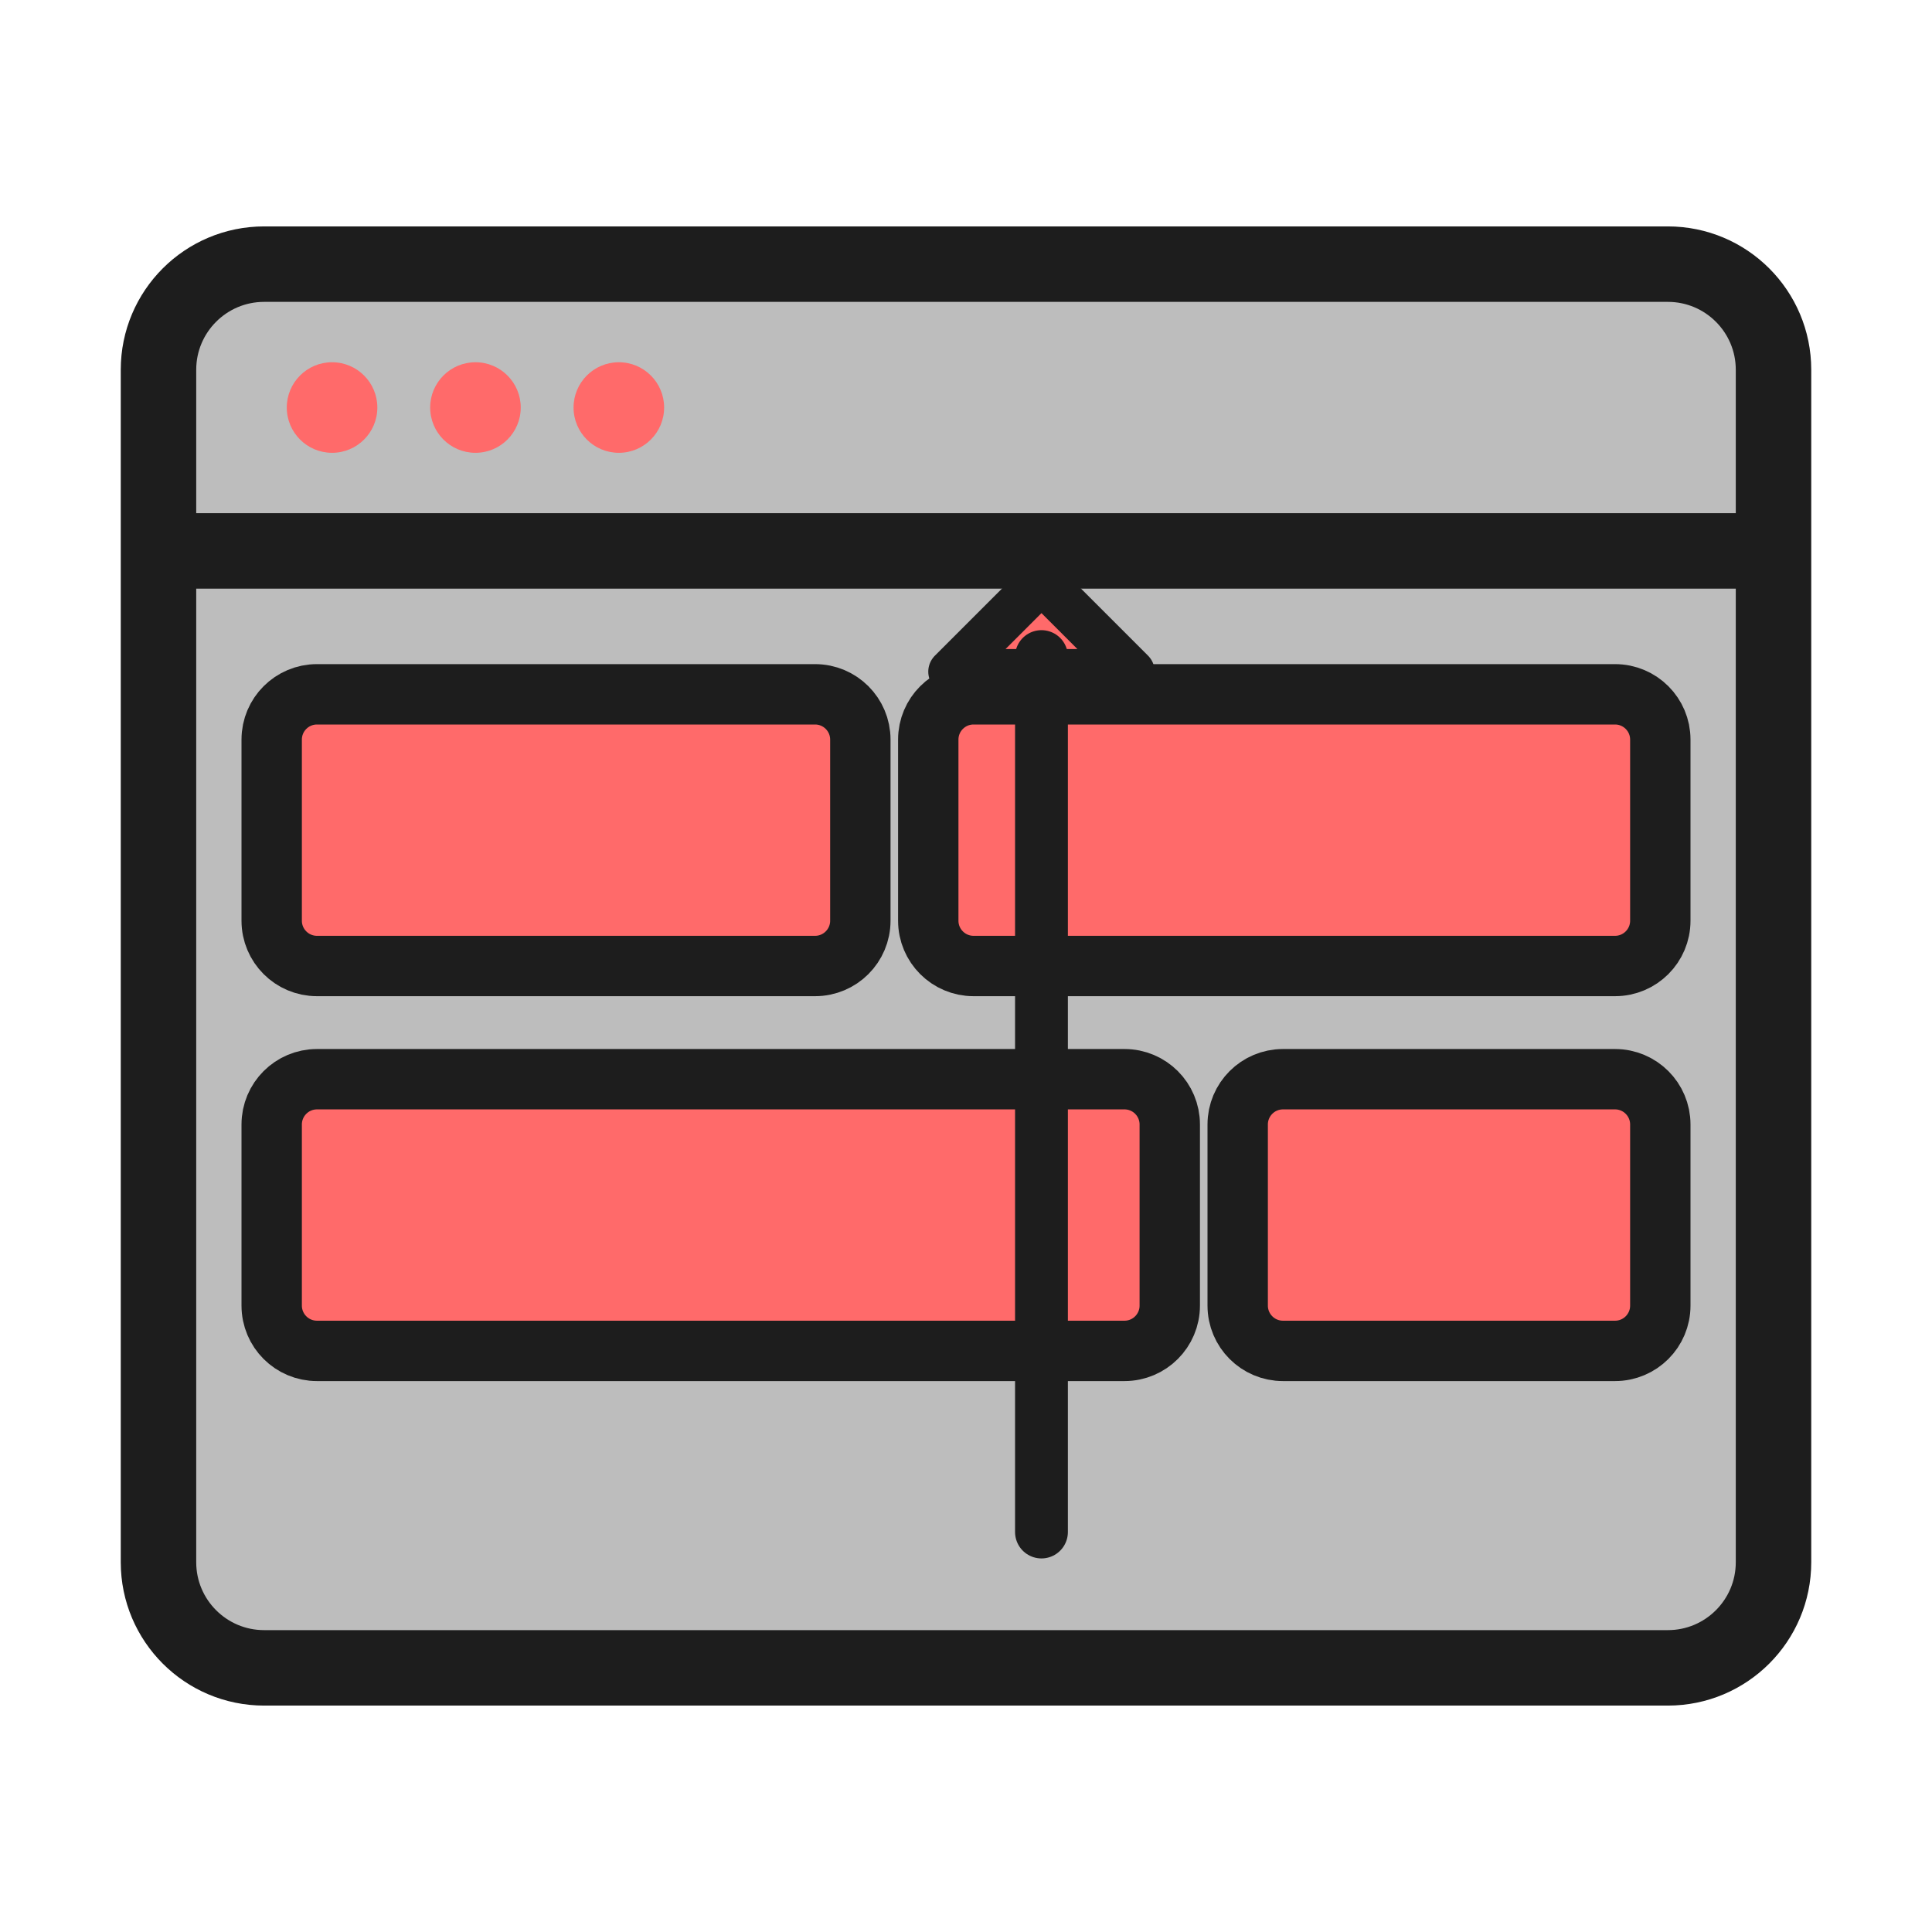
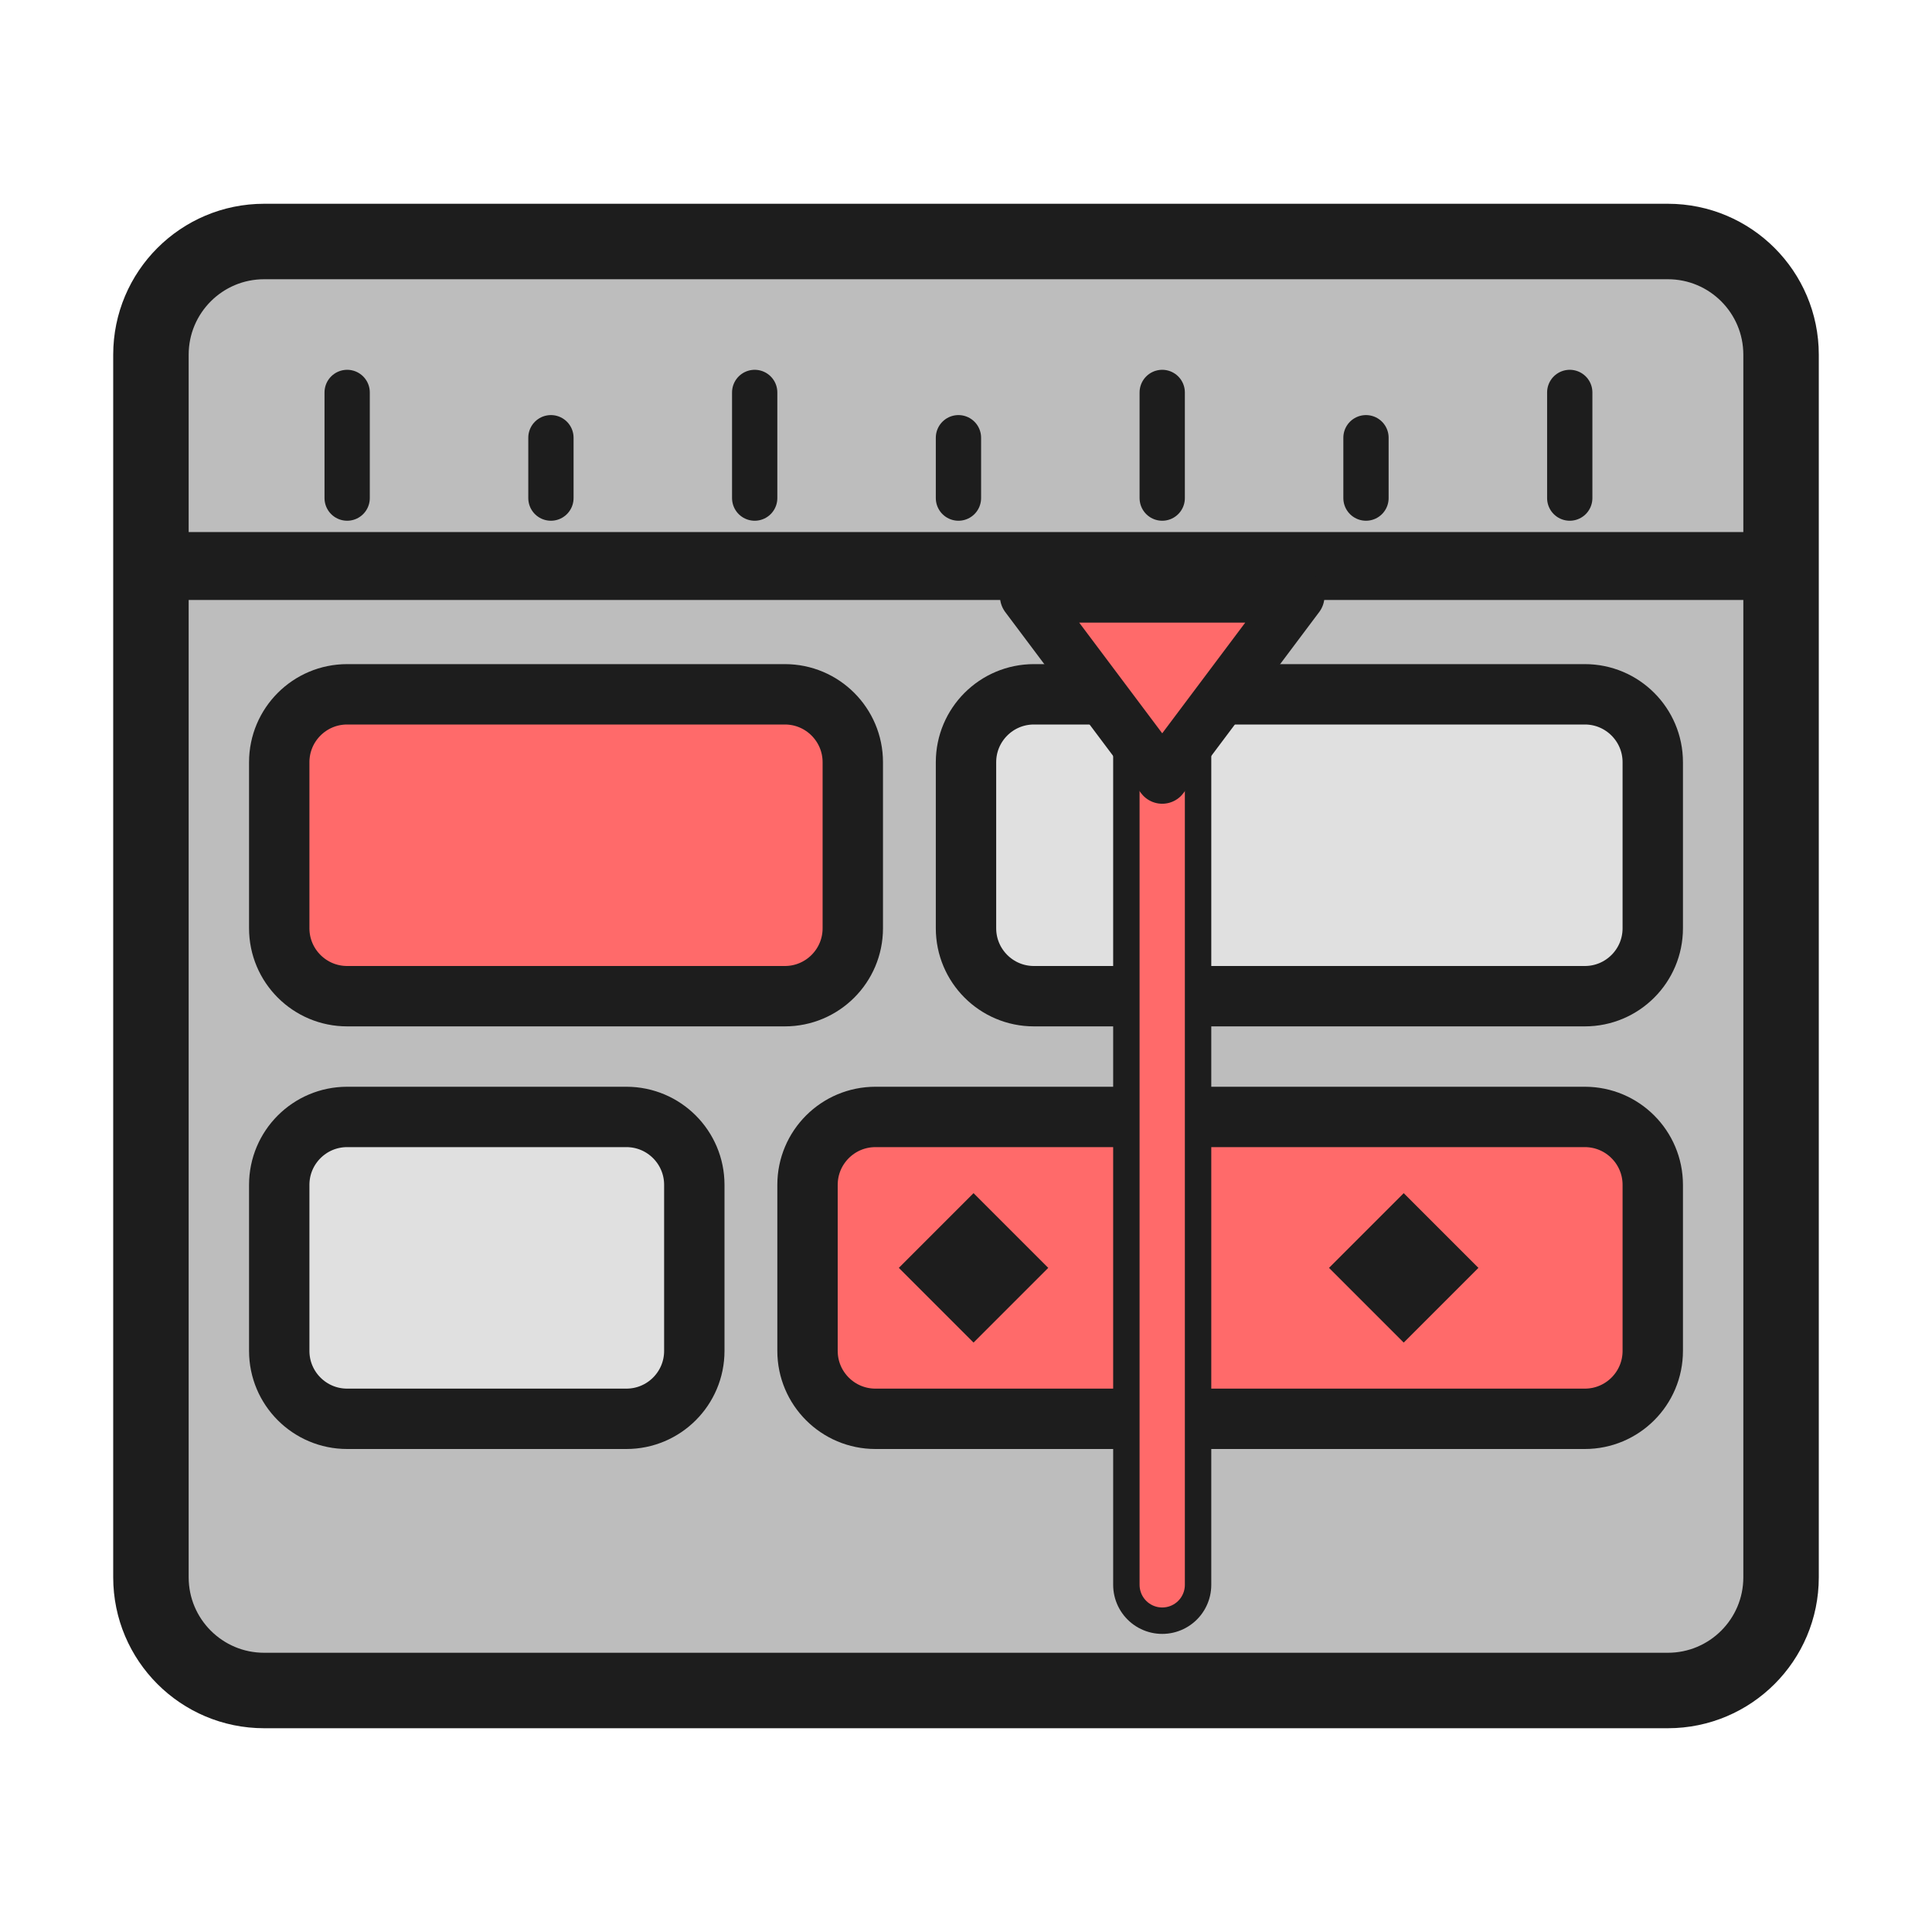
<svg xmlns="http://www.w3.org/2000/svg" version="1.1" viewBox="0 0 512 512">
  <g id="tool_x5F_clip_x5F_tracker">
-     <rect x="42" y="70" width="428" height="372" rx="28" style="fill:#BDBDBD;stroke:#1D1D1D;stroke-width:20;" />
-     <line x1="42" y1="146" x2="470" y2="146" style="fill:none;stroke:#1D1D1D;stroke-width:20;" />
-     <circle cx="88" cy="108" r="12" style="fill:#FF6A6A;" />
-     <circle cx="126" cy="108" r="12" style="fill:#FF6A6A;" />
-     <circle cx="164" cy="108" r="12" style="fill:#FF6A6A;" />
-     <rect x="72" y="184" width="156" height="72" rx="12" style="fill:#FF6A6A;stroke:#1D1D1D;stroke-width:16;" />
-     <rect x="246" y="184" width="194" height="72" rx="12" style="fill:#FF6A6A;stroke:#1D1D1D;stroke-width:16;" />
-     <rect x="72" y="286" width="238" height="72" rx="12" style="fill:#FF6A6A;stroke:#1D1D1D;stroke-width:16;" />
-     <rect x="328" y="286" width="112" height="72" rx="12" style="fill:#FF6A6A;stroke:#1D1D1D;stroke-width:16;" />
-     <path d="M276,154 L300,178 H252 Z" style="fill:#FF6A6A;stroke:#1D1D1D;stroke-width:12;stroke-linejoin:round;" />
-     <line x1="276" y1="174" x2="276" y2="406" style="fill:none;stroke:#1D1D1D;stroke-width:14;stroke-linecap:round;" />
+     <rect x="40" y="64" width="432" height="384" rx="30" style="fill:#BDBDBD;stroke:#1D1D1D;stroke-width:20;" />
+     <line x1="40" y1="150" x2="472" y2="150" style="fill:none;stroke:#1D1D1D;stroke-width:18;" />
+     <g style="fill:none;stroke:#1D1D1D;stroke-width:12;stroke-linecap:round;">
+       <line x1="92" y1="104" x2="92" y2="132" />
+       <line x1="146" y1="116" x2="146" y2="132" />
+       <line x1="200" y1="104" x2="200" y2="132" />
+       <line x1="254" y1="116" x2="254" y2="132" />
+       <line x1="308" y1="104" x2="308" y2="132" />
+       <line x1="362" y1="116" x2="362" y2="132" />
+       <line x1="416" y1="104" x2="416" y2="132" />
+     </g>
+     <rect x="74" y="184" width="152" height="80" rx="18" style="fill:#FF6A6A;stroke:#1D1D1D;stroke-width:16;" />
+     <rect x="256" y="184" width="182" height="80" rx="18" style="fill:#E0E0E0;stroke:#1D1D1D;stroke-width:16;" />
+     <rect x="74" y="296" width="110" height="80" rx="18" style="fill:#E0E0E0;stroke:#1D1D1D;stroke-width:16;" />
+     <rect x="214" y="296" width="224" height="80" rx="18" style="fill:#FF6A6A;stroke:#1D1D1D;stroke-width:16;" />
+     <rect x="244" y="322" width="28" height="28" transform="rotate(45 258 336)" style="fill:#1D1D1D;" />
+     <rect x="358" y="322" width="28" height="28" transform="rotate(45 372 336)" style="fill:#1D1D1D;" />
+     <line x1="308" y1="170" x2="308" y2="420" style="fill:none;stroke:#1D1D1D;stroke-width:26;stroke-linecap:round;" />
+     <line x1="308" y1="170" x2="308" y2="420" style="fill:none;stroke:#FF6A6A;stroke-width:12;stroke-linecap:round;" />
+     <path d="M272,158 H344 L308,206 Z" style="fill:#FF6A6A;stroke:#1D1D1D;stroke-width:14;stroke-linejoin:round;" />
  </g>
</svg>
